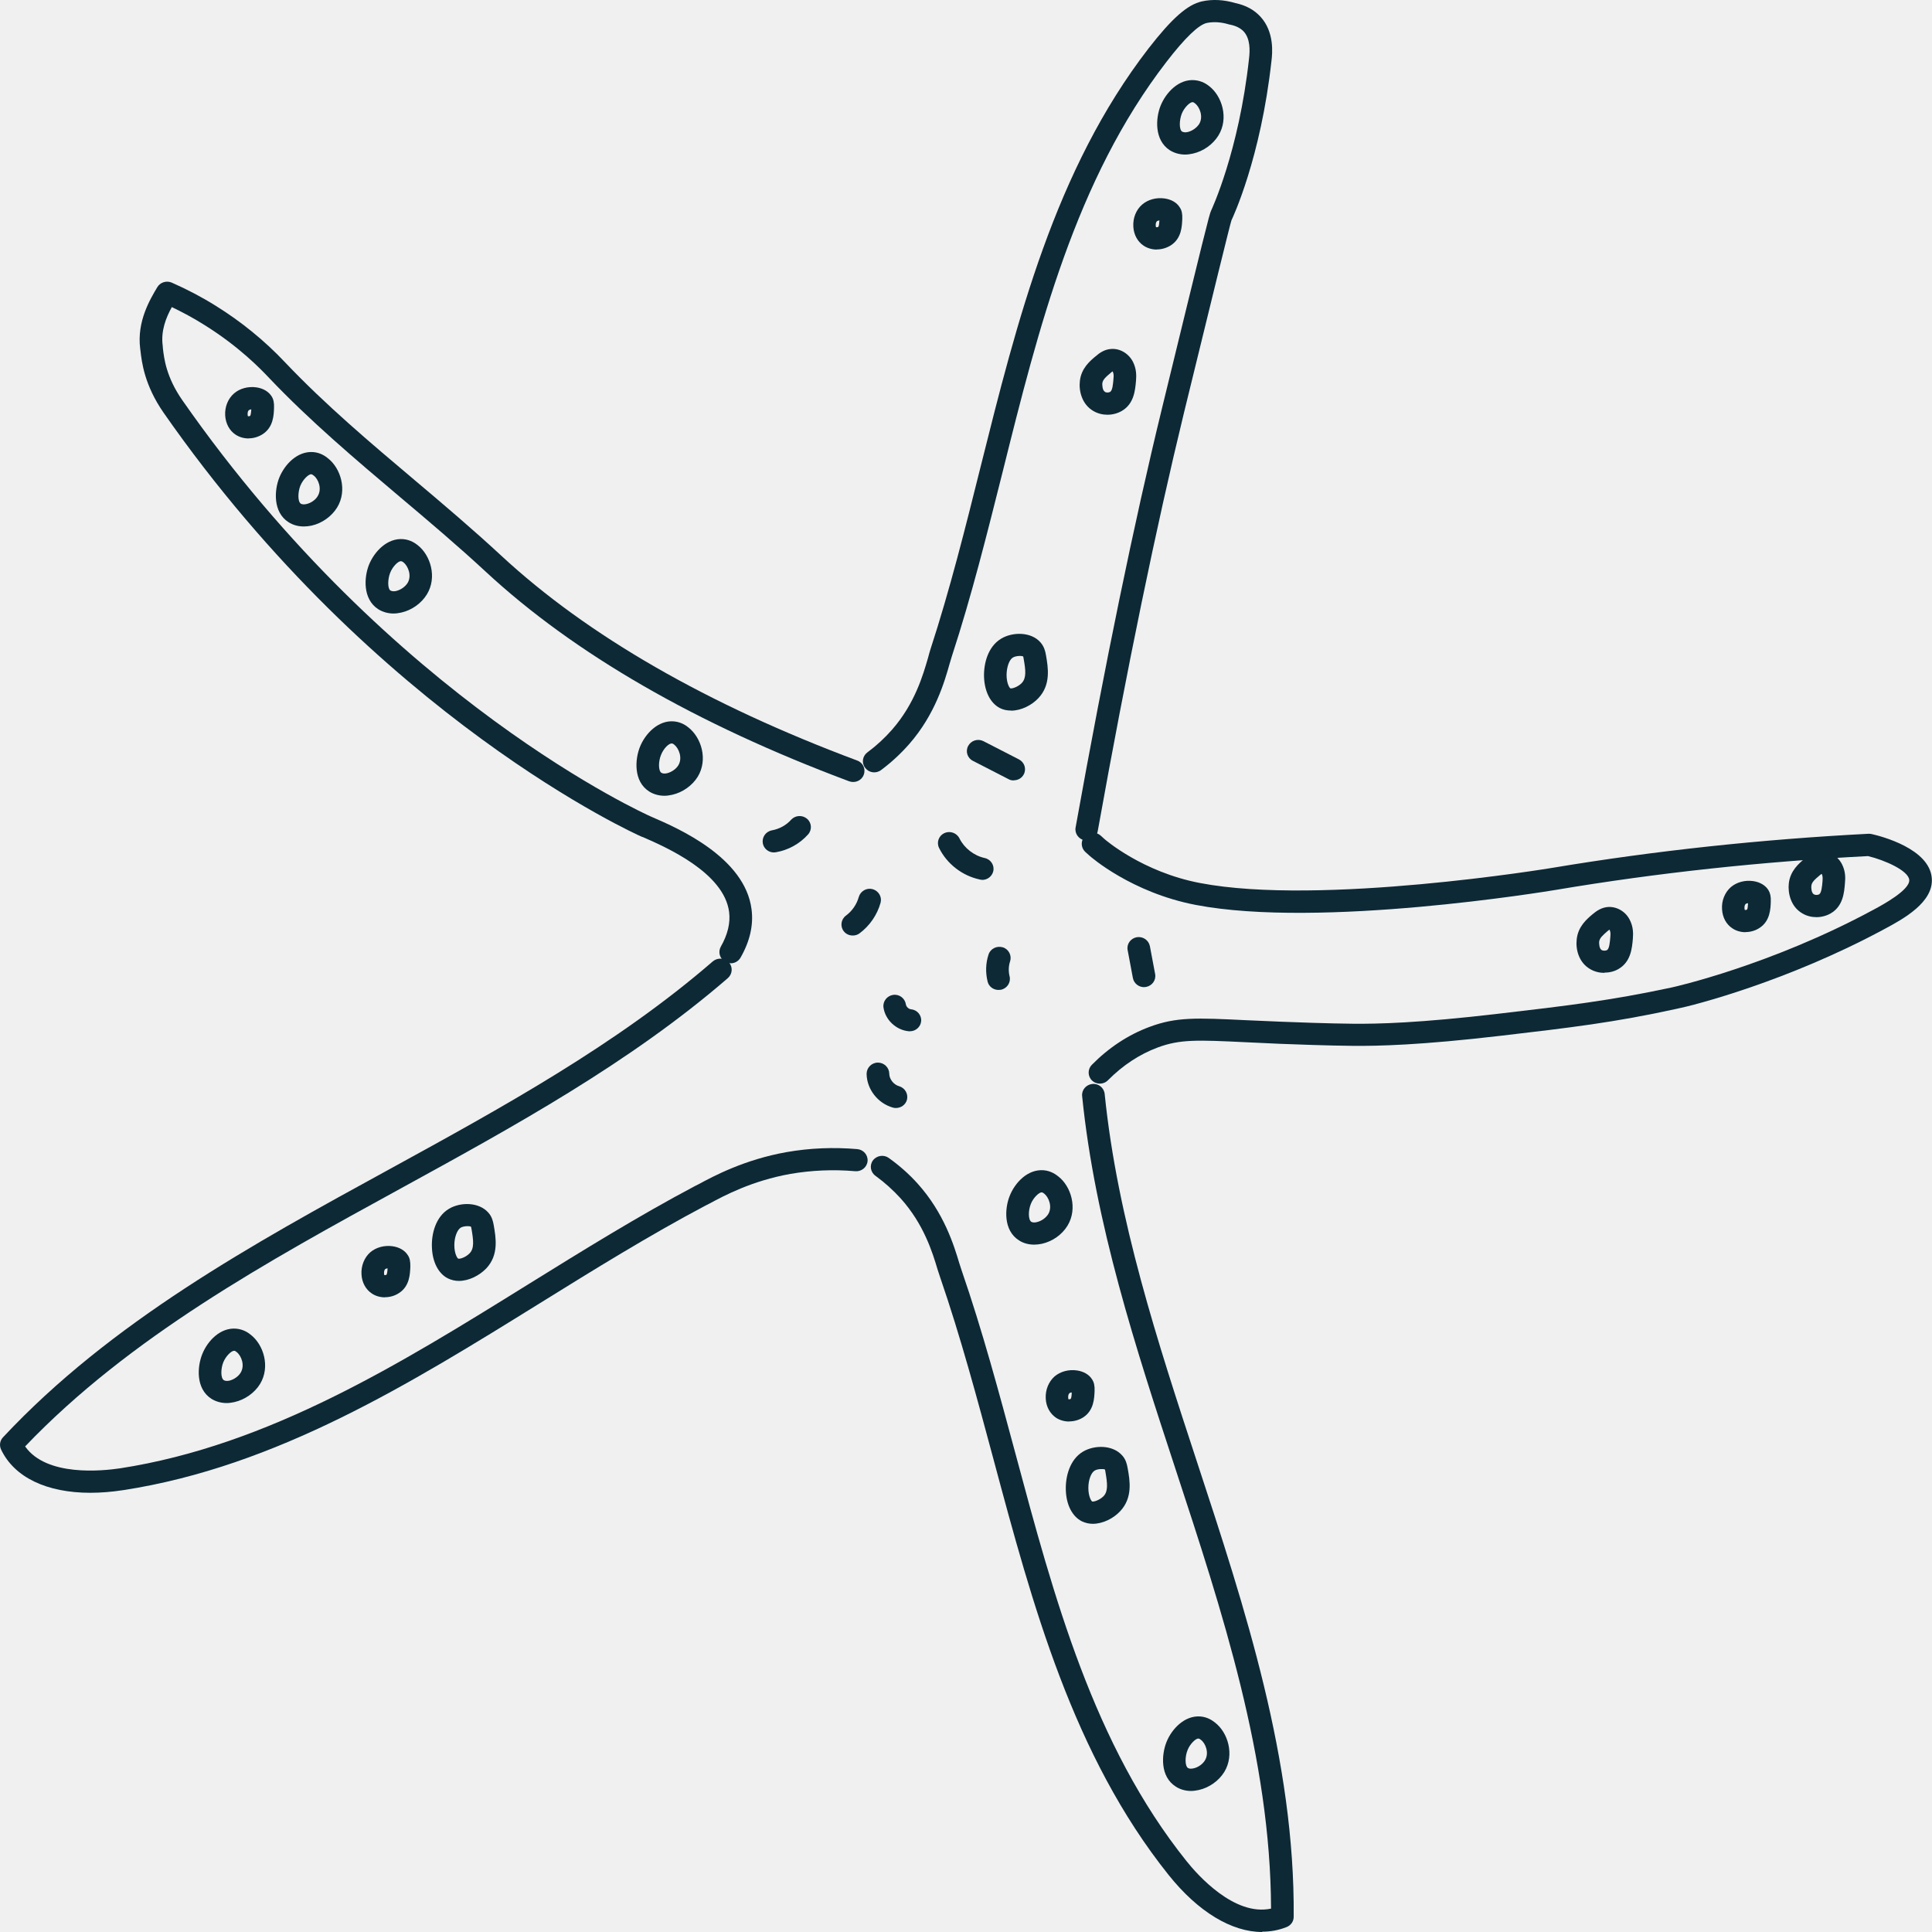
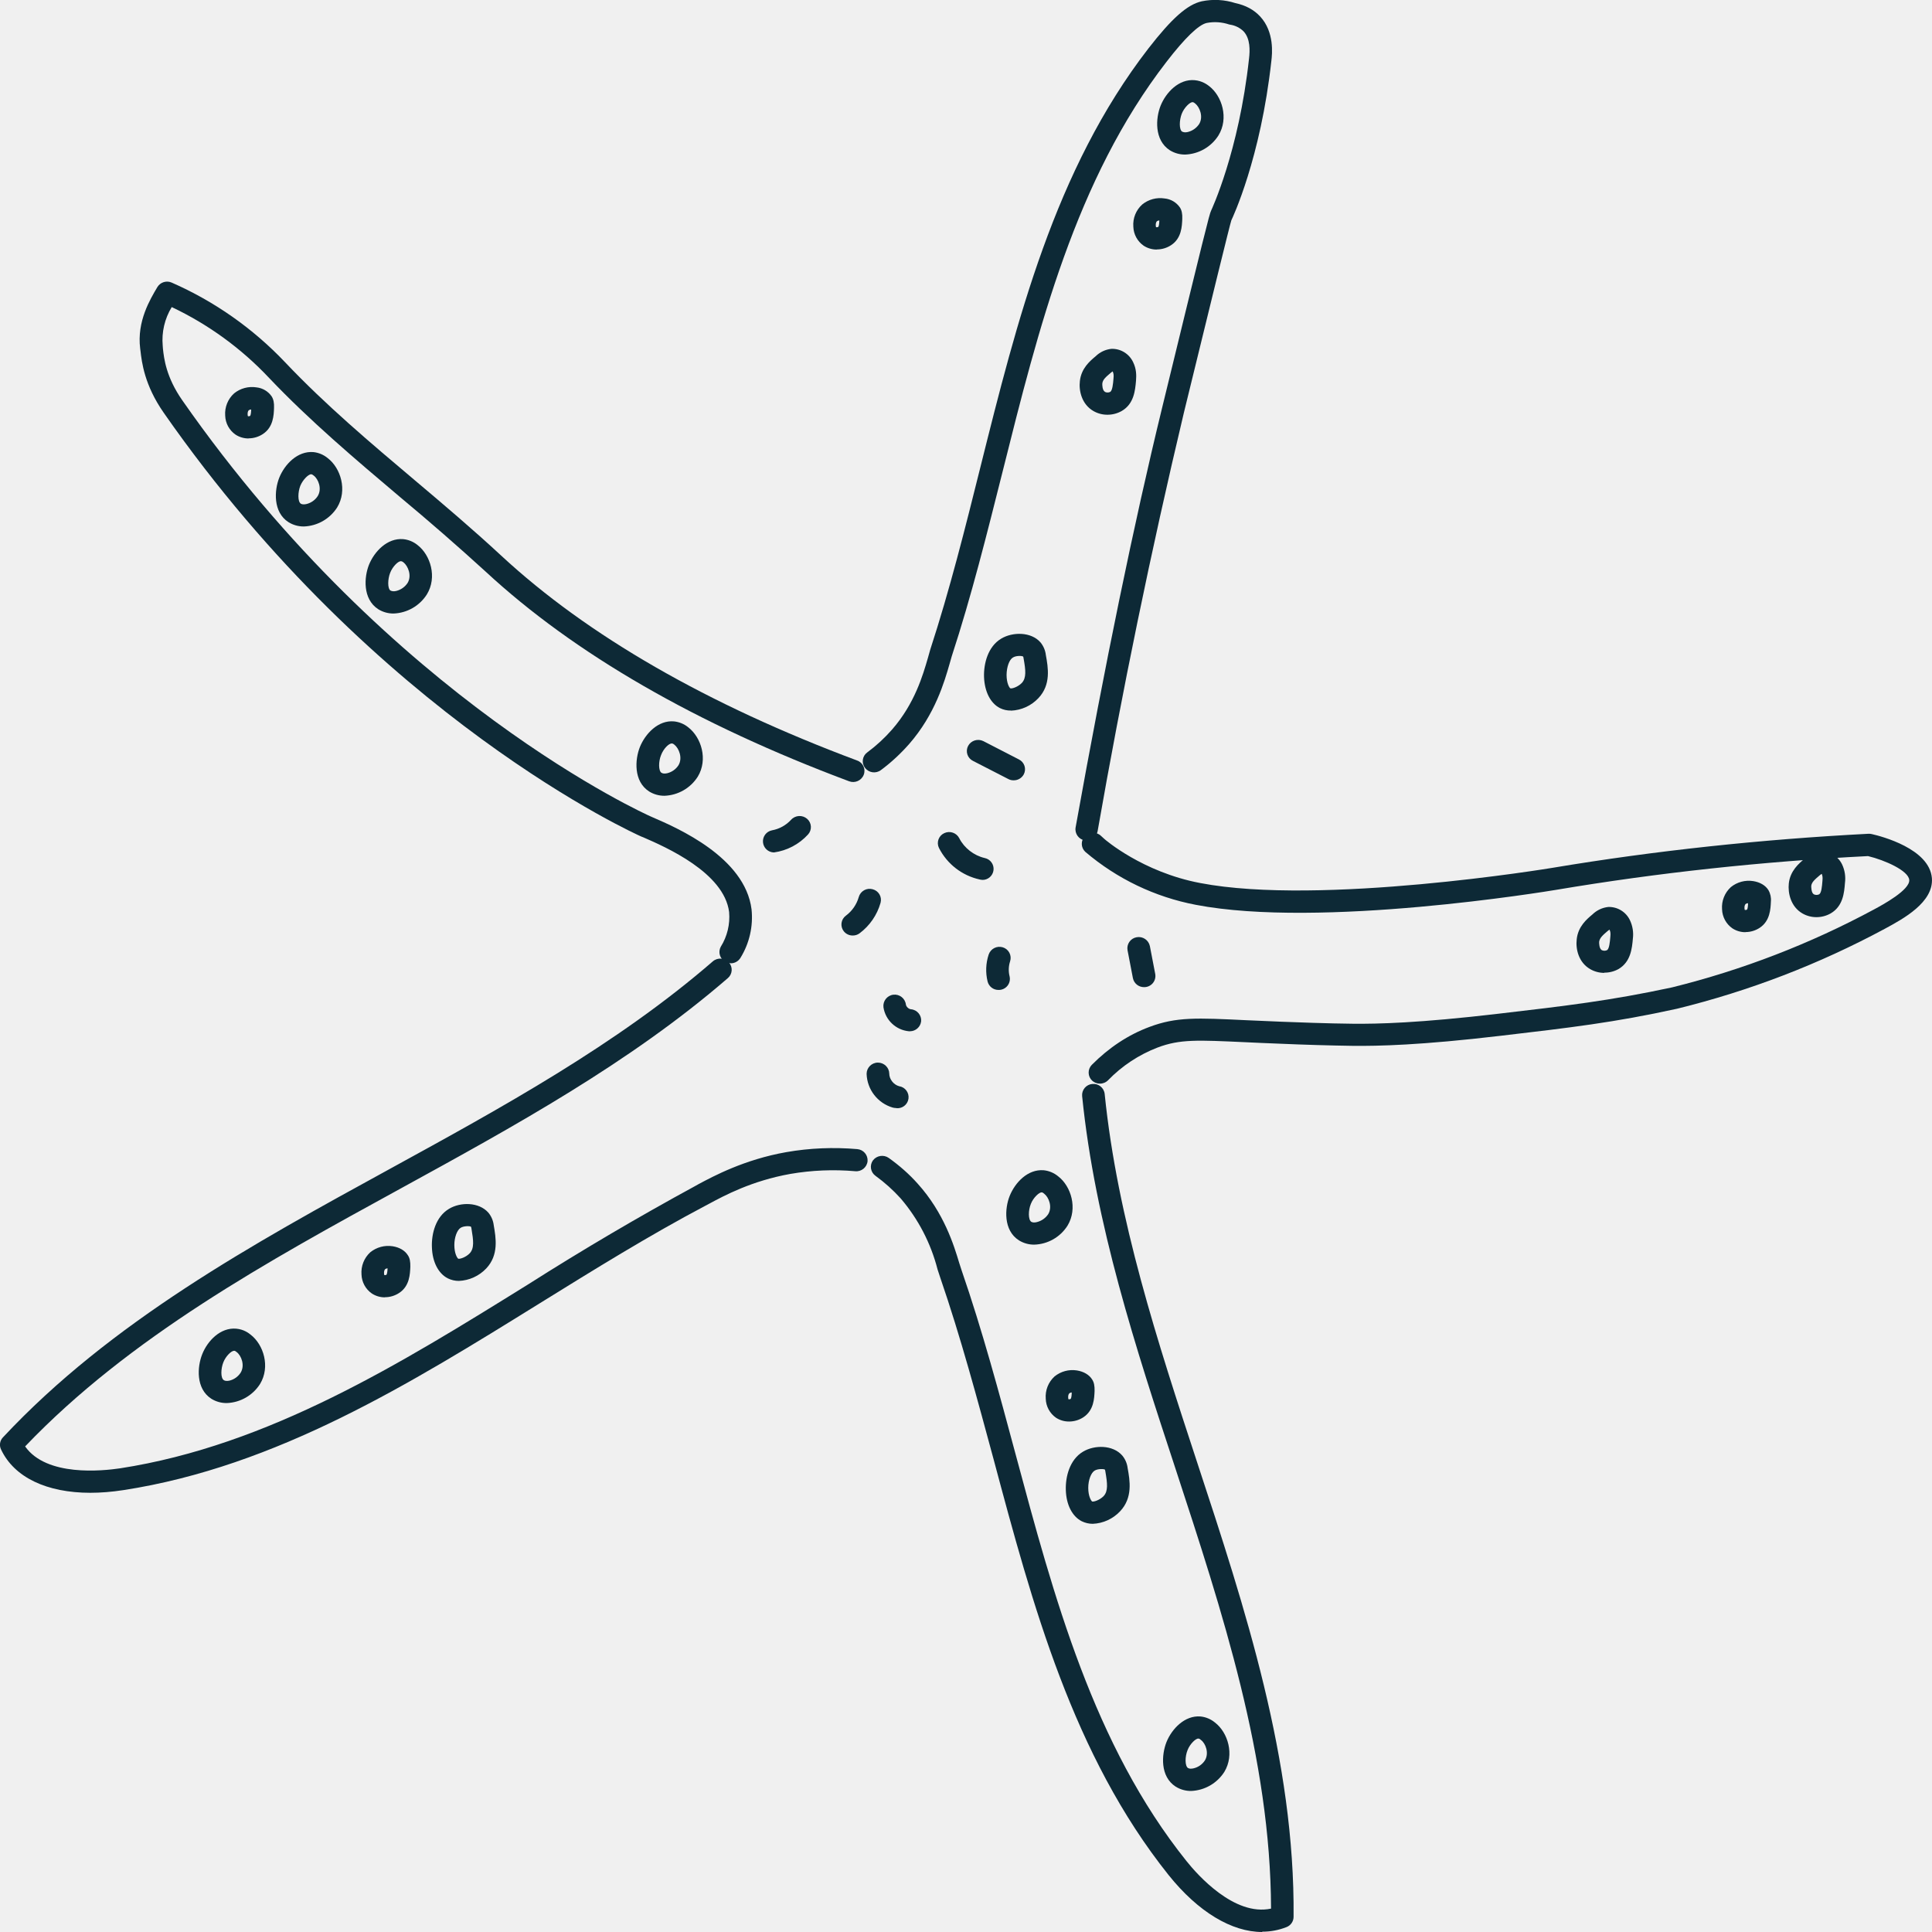
- <svg xmlns="http://www.w3.org/2000/svg" width="18" height="18" viewBox="0 0 18 18" fill="none">
-   <g clip-path="url(#clip0_2638_37140)">
-     <path d="M10.248 10.096C10.221 10.096 10.195 10.087 10.175 10.068C10.133 10.028 10.132 9.962 10.172 9.921C10.331 9.76 10.512 9.641 10.708 9.568C10.96 9.473 11.151 9.483 11.611 9.505C11.707 9.509 11.813 9.514 11.935 9.519C12.061 9.524 12.378 9.536 12.609 9.538C12.834 9.54 13.219 9.532 13.966 9.444C14.591 9.371 15.003 9.323 15.579 9.199C15.588 9.197 16.491 8.997 17.458 8.474C17.542 8.429 17.796 8.291 17.788 8.198C17.781 8.112 17.562 8.014 17.404 7.976C16.416 8.027 15.439 8.132 14.501 8.29C14.411 8.305 12.3 8.653 11.141 8.431C10.542 8.316 10.163 7.984 10.148 7.97C10.131 7.955 10.117 7.943 10.11 7.936C10.069 7.896 10.067 7.831 10.108 7.79C10.148 7.749 10.214 7.747 10.257 7.787C10.264 7.793 10.275 7.804 10.29 7.817C10.293 7.82 10.643 8.125 11.181 8.227C12.303 8.442 14.444 8.089 14.466 8.085C15.417 7.926 16.407 7.82 17.409 7.768C17.419 7.768 17.429 7.768 17.439 7.771C17.528 7.791 17.976 7.907 17.998 8.181C18.017 8.407 17.731 8.562 17.56 8.654C16.653 9.144 15.777 9.368 15.625 9.398C15.039 9.527 14.622 9.575 13.991 9.649C13.232 9.738 12.838 9.746 12.607 9.744C12.373 9.742 12.053 9.73 11.927 9.725C11.804 9.72 11.696 9.715 11.601 9.71C11.16 9.689 10.994 9.681 10.784 9.76C10.616 9.823 10.461 9.925 10.323 10.064C10.303 10.085 10.275 10.096 10.248 10.096V10.096Z" fill="#0D2936" />
-     <path d="M6.808 8.974C6.791 8.974 6.774 8.97 6.757 8.961C6.706 8.933 6.688 8.871 6.715 8.821C6.78 8.707 6.806 8.598 6.793 8.497C6.746 8.129 6.2 7.891 5.994 7.801L5.975 7.794C5.951 7.784 3.512 6.696 1.524 3.845C1.345 3.587 1.321 3.373 1.309 3.27L1.306 3.247C1.274 2.993 1.4 2.786 1.466 2.675C1.493 2.63 1.551 2.612 1.6 2.633C1.741 2.695 1.879 2.767 2.01 2.849C2.245 2.995 2.464 3.172 2.657 3.377C3.033 3.773 3.455 4.129 3.864 4.474C4.132 4.7 4.408 4.934 4.67 5.177C5.474 5.922 6.59 6.564 7.987 7.086C8.041 7.106 8.068 7.165 8.047 7.219C8.027 7.273 7.966 7.299 7.911 7.279C6.488 6.747 5.35 6.091 4.525 5.326C4.267 5.087 3.992 4.854 3.726 4.63C3.313 4.281 2.887 3.921 2.507 3.521C2.435 3.445 2.23 3.229 1.897 3.023C1.802 2.963 1.702 2.91 1.601 2.861C1.548 2.957 1.497 3.081 1.516 3.222L1.518 3.248C1.529 3.341 1.549 3.514 1.699 3.729C3.654 6.533 6.038 7.596 6.061 7.606L6.079 7.614C6.315 7.716 6.941 7.988 7.002 8.472C7.021 8.618 6.987 8.769 6.9 8.921C6.881 8.955 6.845 8.975 6.808 8.975V8.974Z" fill="#0D2936" />
-     <path d="M10.125 7.831C10.119 7.831 10.113 7.831 10.107 7.83C10.05 7.819 10.011 7.766 10.021 7.71C10.295 6.185 10.566 4.87 10.827 3.8C11.225 2.167 11.267 1.996 11.283 1.964C11.285 1.959 11.542 1.417 11.637 0.545C11.646 0.469 11.649 0.361 11.587 0.293C11.558 0.263 11.517 0.241 11.462 0.23C11.459 0.23 11.455 0.229 11.452 0.228C11.377 0.205 11.307 0.201 11.243 0.214C11.167 0.231 11.04 0.353 10.868 0.576C10.021 1.673 9.675 3.059 9.341 4.398C9.198 4.966 9.052 5.553 8.868 6.115C8.862 6.134 8.855 6.158 8.847 6.185C8.801 6.348 8.714 6.654 8.472 6.931C8.393 7.021 8.305 7.103 8.208 7.175C8.161 7.21 8.095 7.2 8.061 7.154C8.025 7.109 8.035 7.044 8.081 7.01C8.166 6.947 8.244 6.875 8.313 6.796C8.524 6.554 8.6 6.288 8.646 6.13C8.654 6.1 8.661 6.074 8.668 6.052C8.849 5.498 8.995 4.914 9.136 4.349C9.476 2.99 9.827 1.583 10.7 0.452C10.919 0.17 11.063 0.043 11.198 0.013C11.297 -0.009 11.403 -0.003 11.511 0.029C11.606 0.049 11.684 0.091 11.742 0.154C11.876 0.298 11.854 0.501 11.846 0.567C11.746 1.476 11.484 2.03 11.473 2.053C11.458 2.099 11.297 2.756 11.031 3.845C10.771 4.914 10.5 6.225 10.227 7.745C10.219 7.796 10.173 7.83 10.123 7.83L10.125 7.831Z" fill="#0D2936" />
-     <path d="M0.843 13.908C0.436 13.908 0.134 13.765 0.01 13.505C-0.008 13.466 -0.001 13.422 0.028 13.391C1.033 12.316 2.353 11.591 3.631 10.892C4.671 10.322 5.745 9.733 6.641 8.957C6.685 8.92 6.752 8.923 6.791 8.966C6.829 9.009 6.825 9.074 6.781 9.113C5.868 9.903 4.783 10.497 3.733 11.073C2.492 11.753 1.21 12.455 0.234 13.476C0.434 13.76 0.956 13.704 1.119 13.68C2.504 13.466 3.733 12.704 4.921 11.966C5.426 11.653 5.946 11.33 6.475 11.05L6.507 11.034C6.646 10.959 6.934 10.804 7.328 10.734C7.544 10.696 7.766 10.687 7.987 10.706C8.045 10.711 8.088 10.761 8.083 10.818C8.078 10.875 8.026 10.917 7.968 10.912C7.766 10.894 7.562 10.903 7.364 10.937C7.005 11.001 6.746 11.14 6.607 11.215L6.573 11.232C6.05 11.509 5.532 11.83 5.031 12.141C3.825 12.889 2.578 13.663 1.15 13.883C1.04 13.9 0.937 13.908 0.839 13.908H0.843Z" fill="#0D2936" />
-     <path d="M11.76 18C11.476 18 11.164 17.814 10.888 17.469C9.996 16.353 9.62 14.953 9.257 13.599C9.106 13.037 8.95 12.455 8.76 11.903C8.753 11.882 8.745 11.857 8.735 11.827C8.688 11.669 8.607 11.405 8.391 11.165C8.321 11.088 8.242 11.017 8.157 10.955C8.11 10.922 8.099 10.857 8.133 10.811C8.168 10.765 8.234 10.755 8.28 10.788C8.378 10.858 8.469 10.938 8.549 11.027C8.796 11.301 8.888 11.604 8.937 11.767C8.945 11.794 8.953 11.817 8.959 11.835C9.152 12.394 9.309 12.979 9.461 13.544C9.819 14.878 10.188 16.257 11.054 17.339C11.156 17.467 11.5 17.856 11.842 17.782C11.838 16.383 11.387 15.011 10.951 13.684C10.583 12.562 10.202 11.401 10.082 10.212C10.076 10.155 10.119 10.105 10.177 10.099C10.235 10.093 10.286 10.135 10.292 10.192C10.41 11.358 10.787 12.508 11.152 13.62C11.601 14.986 12.065 16.4 12.053 17.859C12.053 17.901 12.027 17.938 11.987 17.954C11.914 17.983 11.838 17.997 11.759 17.997L11.76 18Z" fill="#0D2936" />
-     <path d="M11.042 1.44C10.99 1.44 10.941 1.426 10.899 1.4C10.752 1.305 10.767 1.099 10.813 0.985C10.863 0.861 10.983 0.734 11.13 0.747C11.201 0.753 11.247 0.788 11.265 0.802C11.386 0.895 11.45 1.102 11.352 1.262C11.301 1.345 11.212 1.409 11.114 1.431C11.09 1.436 11.066 1.44 11.042 1.44ZM11.014 1.226C11.026 1.233 11.045 1.235 11.066 1.23C11.108 1.22 11.15 1.19 11.172 1.156C11.214 1.088 11.177 0.997 11.135 0.964C11.128 0.959 11.12 0.952 11.112 0.952C11.088 0.949 11.033 1.001 11.01 1.06C10.987 1.119 10.984 1.207 11.014 1.227V1.226Z" fill="#0D2936" />
-     <path d="M10.777 2.325C10.734 2.325 10.691 2.313 10.655 2.289C10.599 2.252 10.563 2.187 10.559 2.112C10.554 2.031 10.585 1.954 10.642 1.905C10.696 1.859 10.774 1.838 10.85 1.849C10.914 1.858 10.965 1.888 10.992 1.933C11.01 1.959 11.017 1.992 11.015 2.04C11.012 2.107 11.009 2.219 10.911 2.284C10.871 2.31 10.824 2.324 10.778 2.324L10.777 2.325ZM10.773 2.117C10.777 2.117 10.787 2.117 10.791 2.114C10.798 2.107 10.801 2.076 10.802 2.054C10.793 2.054 10.784 2.057 10.779 2.061C10.766 2.073 10.764 2.107 10.772 2.118L10.773 2.117Z" fill="#0D2936" />
-     <path d="M10.318 3.864C10.273 3.864 10.228 3.853 10.188 3.83C10.078 3.767 10.05 3.639 10.061 3.549C10.074 3.432 10.154 3.364 10.207 3.32C10.245 3.287 10.292 3.254 10.355 3.251C10.437 3.246 10.518 3.295 10.557 3.374C10.588 3.438 10.588 3.495 10.584 3.547C10.576 3.638 10.565 3.763 10.451 3.829C10.411 3.852 10.364 3.864 10.318 3.864ZM10.294 3.651C10.309 3.66 10.331 3.658 10.343 3.651C10.365 3.638 10.37 3.578 10.374 3.529C10.378 3.491 10.374 3.479 10.368 3.464C10.368 3.462 10.367 3.462 10.366 3.46C10.362 3.462 10.357 3.466 10.349 3.473C10.302 3.513 10.274 3.537 10.27 3.572C10.269 3.584 10.27 3.637 10.294 3.65V3.651Z" fill="#0D2936" />
-     <path d="M9.42 6.62C9.384 6.62 9.349 6.614 9.316 6.597C9.228 6.552 9.173 6.444 9.168 6.307C9.164 6.183 9.204 6.024 9.328 5.95C9.434 5.886 9.607 5.885 9.694 5.985C9.727 6.023 9.738 6.063 9.745 6.103C9.765 6.219 9.793 6.379 9.674 6.505C9.613 6.57 9.514 6.621 9.42 6.621V6.62ZM9.414 6.413C9.428 6.418 9.485 6.4 9.52 6.363C9.564 6.316 9.556 6.243 9.537 6.137C9.535 6.121 9.533 6.116 9.532 6.116C9.523 6.109 9.467 6.108 9.437 6.126C9.403 6.146 9.379 6.214 9.378 6.287C9.378 6.366 9.404 6.407 9.413 6.413H9.414Z" fill="#0D2936" />
-     <path d="M9.444 7.271C9.428 7.271 9.411 7.268 9.396 7.259L9.065 7.089C9.013 7.063 8.993 7.001 9.02 6.95C9.047 6.899 9.11 6.879 9.162 6.905L9.493 7.075C9.545 7.102 9.565 7.164 9.538 7.215C9.519 7.251 9.483 7.27 9.444 7.27V7.271Z" fill="#0D2936" />
-     <path d="M9.152 8.197C9.144 8.197 9.136 8.197 9.128 8.194C8.964 8.159 8.822 8.048 8.749 7.9C8.724 7.849 8.745 7.787 8.798 7.762C8.85 7.738 8.913 7.759 8.939 7.811C8.984 7.902 9.074 7.972 9.174 7.994C9.231 8.006 9.267 8.062 9.254 8.117C9.243 8.165 9.199 8.198 9.151 8.198L9.152 8.197Z" fill="#0D2936" />
-     <path d="M7.945 8.716C7.913 8.716 7.882 8.703 7.861 8.676C7.826 8.631 7.835 8.565 7.881 8.531C7.939 8.488 7.982 8.426 8.001 8.357C8.017 8.302 8.074 8.269 8.13 8.284C8.186 8.3 8.219 8.356 8.204 8.411C8.173 8.523 8.103 8.625 8.009 8.695C7.99 8.71 7.967 8.716 7.945 8.716H7.945Z" fill="#0D2936" />
-     <path d="M7.21 7.942C7.16 7.942 7.116 7.907 7.107 7.857C7.097 7.801 7.134 7.747 7.192 7.736C7.26 7.724 7.326 7.688 7.371 7.637C7.41 7.595 7.476 7.591 7.52 7.629C7.563 7.667 7.567 7.732 7.528 7.775C7.451 7.861 7.345 7.92 7.23 7.94C7.224 7.941 7.217 7.942 7.211 7.942H7.21Z" fill="#0D2936" />
-     <path d="M9.303 9.223C9.255 9.223 9.212 9.192 9.201 9.144C9.181 9.061 9.183 8.974 9.21 8.893C9.227 8.839 9.287 8.809 9.343 8.826C9.398 8.843 9.428 8.902 9.411 8.956C9.396 9 9.395 9.051 9.406 9.096C9.42 9.151 9.385 9.207 9.328 9.221C9.319 9.222 9.312 9.223 9.303 9.223Z" fill="#0D2936" />
-     <path d="M10.658 9.197C10.609 9.197 10.565 9.162 10.555 9.113L10.506 8.852C10.495 8.796 10.533 8.743 10.59 8.732C10.647 8.722 10.701 8.758 10.713 8.814L10.762 9.074C10.773 9.131 10.735 9.184 10.678 9.195C10.672 9.196 10.665 9.197 10.659 9.197H10.658Z" fill="#0D2936" />
-     <path d="M8.478 9.608C8.478 9.608 8.471 9.608 8.467 9.608C8.348 9.597 8.247 9.501 8.231 9.385C8.224 9.328 8.265 9.277 8.322 9.269C8.38 9.261 8.432 9.302 8.44 9.358C8.443 9.379 8.465 9.401 8.487 9.403C8.545 9.408 8.588 9.459 8.582 9.515C8.577 9.568 8.531 9.608 8.478 9.608Z" fill="#0D2936" />
-     <path d="M8.347 10.323C8.338 10.323 8.327 10.322 8.318 10.319C8.178 10.279 8.076 10.148 8.074 10.005C8.074 9.948 8.12 9.901 8.178 9.9H8.179C8.237 9.9 8.284 9.946 8.285 10.002C8.285 10.054 8.326 10.106 8.377 10.12C8.432 10.136 8.465 10.193 8.449 10.249C8.436 10.294 8.393 10.323 8.347 10.323Z" fill="#0D2936" />
-     <path d="M4.275 11.934C4.24 11.934 4.205 11.926 4.172 11.91C4.084 11.865 4.028 11.757 4.024 11.619C4.019 11.495 4.059 11.336 4.183 11.262C4.29 11.198 4.462 11.198 4.55 11.298C4.583 11.335 4.593 11.376 4.6 11.415C4.62 11.532 4.649 11.692 4.53 11.818C4.467 11.883 4.37 11.934 4.275 11.934ZM4.269 11.726C4.284 11.732 4.34 11.714 4.376 11.676C4.42 11.63 4.411 11.556 4.393 11.45C4.39 11.435 4.389 11.43 4.388 11.429C4.378 11.422 4.323 11.42 4.292 11.438C4.259 11.459 4.233 11.527 4.233 11.6C4.233 11.678 4.259 11.72 4.268 11.726L4.269 11.726Z" fill="#0D2936" />
-     <path d="M16.924 8.545C16.878 8.545 16.833 8.534 16.794 8.511C16.683 8.448 16.656 8.32 16.666 8.23C16.679 8.113 16.76 8.045 16.813 8C16.851 7.968 16.898 7.935 16.961 7.932C17.043 7.926 17.124 7.976 17.163 8.055C17.194 8.119 17.194 8.176 17.189 8.227C17.182 8.318 17.171 8.443 17.056 8.51C17.016 8.533 16.969 8.545 16.924 8.545ZM16.899 8.332C16.915 8.341 16.936 8.339 16.949 8.332C16.97 8.319 16.976 8.259 16.98 8.21C16.983 8.172 16.98 8.159 16.974 8.145C16.974 8.143 16.972 8.142 16.971 8.142C16.968 8.144 16.962 8.148 16.955 8.154C16.907 8.195 16.879 8.219 16.876 8.254C16.874 8.266 16.875 8.318 16.899 8.332Z" fill="#0D2936" />
-     <path d="M16.262 8.685C16.219 8.685 16.175 8.673 16.14 8.649C16.083 8.612 16.048 8.547 16.044 8.472C16.038 8.392 16.07 8.314 16.126 8.265C16.18 8.219 16.258 8.198 16.334 8.209C16.397 8.218 16.448 8.248 16.476 8.293C16.493 8.321 16.5 8.353 16.498 8.4C16.496 8.467 16.492 8.58 16.395 8.644C16.355 8.671 16.308 8.684 16.262 8.684V8.685ZM16.258 8.478C16.262 8.478 16.271 8.478 16.276 8.475C16.283 8.468 16.285 8.438 16.286 8.415C16.277 8.415 16.269 8.418 16.264 8.422C16.251 8.433 16.25 8.468 16.257 8.479L16.258 8.478Z" fill="#0D2936" />
-     <path d="M14.947 9.064C14.902 9.064 14.857 9.053 14.817 9.03C14.706 8.967 14.679 8.84 14.69 8.75C14.703 8.632 14.783 8.564 14.836 8.519C14.874 8.487 14.921 8.454 14.984 8.45C15.066 8.446 15.148 8.494 15.186 8.574C15.217 8.637 15.217 8.694 15.213 8.746C15.205 8.837 15.194 8.961 15.079 9.028C15.04 9.051 14.993 9.062 14.947 9.062V9.064ZM14.923 8.852C14.938 8.86 14.961 8.858 14.972 8.852C14.994 8.839 14.999 8.778 15.003 8.729C15.007 8.692 15.003 8.679 14.997 8.665C14.997 8.663 14.995 8.662 14.995 8.661C14.991 8.664 14.986 8.667 14.978 8.674C14.931 8.715 14.904 8.739 14.899 8.773C14.898 8.785 14.898 8.838 14.923 8.852Z" fill="#0D2936" />
-     <path d="M3.586 12.087C3.543 12.087 3.499 12.075 3.464 12.051C3.408 12.014 3.372 11.949 3.368 11.874C3.363 11.794 3.394 11.716 3.45 11.667C3.504 11.621 3.582 11.6 3.658 11.611C3.721 11.62 3.772 11.65 3.8 11.695C3.818 11.721 3.824 11.755 3.823 11.802C3.82 11.869 3.817 11.982 3.719 12.046C3.679 12.073 3.632 12.086 3.586 12.086V12.087ZM3.582 11.88C3.586 11.88 3.596 11.88 3.6 11.877C3.607 11.87 3.61 11.84 3.611 11.817C3.603 11.817 3.594 11.82 3.589 11.824C3.576 11.836 3.575 11.87 3.582 11.881V11.88Z" fill="#0D2936" />
-     <path d="M2.112 13.072C2.06 13.072 2.011 13.058 1.969 13.032C1.822 12.937 1.838 12.732 1.884 12.617C1.933 12.493 2.053 12.366 2.201 12.379C2.27 12.385 2.317 12.42 2.334 12.434C2.456 12.527 2.52 12.734 2.423 12.894C2.372 12.977 2.282 13.041 2.184 13.063C2.16 13.068 2.136 13.072 2.112 13.072ZM2.181 12.585C2.155 12.585 2.104 12.634 2.08 12.693C2.057 12.751 2.054 12.84 2.086 12.859C2.097 12.866 2.116 12.868 2.138 12.863C2.179 12.853 2.222 12.823 2.242 12.789C2.284 12.72 2.248 12.63 2.205 12.597C2.199 12.592 2.19 12.585 2.183 12.585C2.183 12.585 2.182 12.585 2.181 12.585V12.585Z" fill="#0D2936" />
-     <path d="M6.191 7.414C6.139 7.414 6.089 7.4 6.048 7.374C5.9 7.279 5.916 7.074 5.962 6.959C6.011 6.836 6.132 6.708 6.279 6.721C6.348 6.727 6.395 6.762 6.412 6.776C6.534 6.87 6.598 7.076 6.501 7.236C6.45 7.319 6.36 7.383 6.262 7.405C6.238 7.41 6.214 7.414 6.191 7.414ZM6.163 7.2C6.174 7.208 6.193 7.209 6.215 7.204C6.256 7.194 6.299 7.165 6.32 7.13C6.361 7.062 6.325 6.972 6.282 6.938C6.276 6.933 6.268 6.927 6.26 6.927C6.233 6.923 6.181 6.974 6.158 7.035C6.134 7.093 6.132 7.182 6.163 7.201V7.2Z" fill="#0D2936" />
-     <path d="M9.636 11.596C9.584 11.596 9.534 11.583 9.493 11.556C9.346 11.462 9.361 11.256 9.407 11.142C9.456 11.018 9.575 10.891 9.724 10.903C9.794 10.909 9.84 10.945 9.858 10.959C9.979 11.051 10.043 11.259 9.946 11.419C9.895 11.503 9.806 11.566 9.707 11.588C9.683 11.593 9.658 11.596 9.635 11.596H9.636ZM9.608 11.383C9.619 11.39 9.638 11.392 9.66 11.386C9.702 11.377 9.744 11.347 9.766 11.312C9.807 11.244 9.771 11.154 9.729 11.121C9.723 11.116 9.713 11.109 9.706 11.109C9.684 11.106 9.627 11.157 9.604 11.217C9.58 11.276 9.578 11.364 9.609 11.384L9.608 11.383Z" fill="#0D2936" />
-     <path d="M11.097 16.686C11.045 16.686 10.995 16.672 10.954 16.645C10.806 16.551 10.822 16.345 10.868 16.23C10.917 16.107 11.038 15.98 11.185 15.992C11.255 15.998 11.301 16.034 11.319 16.048C11.44 16.14 11.504 16.348 11.407 16.508C11.356 16.591 11.267 16.655 11.169 16.677C11.145 16.682 11.12 16.686 11.097 16.686ZM11.069 16.472C11.08 16.48 11.099 16.48 11.121 16.475C11.163 16.466 11.205 16.436 11.226 16.401C11.268 16.333 11.232 16.242 11.189 16.21C11.183 16.205 11.174 16.198 11.166 16.198C11.143 16.194 11.087 16.246 11.064 16.306C11.04 16.365 11.038 16.453 11.069 16.473V16.472Z" fill="#0D2936" />
-     <path d="M10.181 14.197C10.146 14.197 10.111 14.189 10.078 14.173C9.99 14.128 9.934 14.02 9.93 13.882C9.926 13.758 9.966 13.599 10.089 13.525C10.196 13.461 10.368 13.46 10.456 13.561C10.489 13.598 10.499 13.639 10.506 13.678C10.527 13.794 10.555 13.954 10.436 14.08C10.375 14.146 10.276 14.197 10.181 14.197ZM10.175 13.989C10.19 13.994 10.246 13.976 10.282 13.939C10.326 13.892 10.317 13.819 10.299 13.713C10.297 13.697 10.295 13.692 10.294 13.691C10.284 13.685 10.229 13.683 10.199 13.701C10.165 13.721 10.14 13.789 10.14 13.862C10.14 13.941 10.166 13.982 10.174 13.988L10.175 13.989Z" fill="#0D2936" />
-     <path d="M9.961 13.244C9.918 13.244 9.874 13.232 9.839 13.209C9.783 13.171 9.747 13.107 9.743 13.032C9.738 12.951 9.769 12.874 9.825 12.824C9.879 12.778 9.957 12.757 10.033 12.768C10.096 12.777 10.148 12.807 10.175 12.852C10.193 12.879 10.2 12.912 10.198 12.96C10.195 13.027 10.192 13.139 10.094 13.204C10.054 13.23 10.007 13.243 9.961 13.243V13.244ZM9.957 13.037C9.961 13.037 9.971 13.037 9.975 13.033C9.982 13.027 9.985 12.996 9.985 12.973C9.977 12.973 9.968 12.976 9.963 12.981C9.95 12.993 9.949 13.027 9.956 13.038L9.957 13.037Z" fill="#0D2936" />
-     <path d="M2.317 4.085C2.273 4.085 2.23 4.073 2.194 4.049C2.138 4.012 2.103 3.947 2.098 3.872C2.093 3.791 2.124 3.714 2.181 3.665C2.234 3.619 2.312 3.598 2.389 3.609C2.452 3.618 2.502 3.648 2.531 3.693C2.548 3.72 2.555 3.753 2.553 3.8C2.551 3.867 2.547 3.979 2.449 4.044C2.409 4.07 2.363 4.084 2.317 4.084V4.085ZM2.312 3.878C2.317 3.878 2.326 3.878 2.33 3.875C2.337 3.868 2.34 3.837 2.341 3.814C2.332 3.814 2.324 3.818 2.318 3.822C2.305 3.833 2.304 3.868 2.311 3.879L2.312 3.878Z" fill="#0D2936" />
-     <path d="M2.831 4.905C2.779 4.905 2.73 4.892 2.688 4.865C2.541 4.771 2.556 4.565 2.602 4.45C2.652 4.327 2.771 4.2 2.92 4.212C2.989 4.218 3.036 4.254 3.053 4.268C3.174 4.36 3.239 4.568 3.141 4.728C3.09 4.811 3.001 4.875 2.903 4.897C2.879 4.902 2.855 4.905 2.831 4.905ZM2.9 4.418C2.874 4.418 2.822 4.467 2.798 4.526C2.775 4.585 2.772 4.673 2.803 4.693C2.815 4.7 2.834 4.701 2.855 4.696C2.897 4.687 2.94 4.657 2.96 4.622C3.002 4.554 2.966 4.463 2.923 4.431C2.917 4.426 2.907 4.419 2.901 4.419C2.901 4.419 2.9 4.419 2.899 4.419L2.9 4.418Z" fill="#0D2936" />
-     <path d="M3.667 5.716C3.615 5.716 3.566 5.702 3.524 5.676C3.377 5.581 3.392 5.376 3.438 5.261C3.488 5.138 3.608 5.011 3.756 5.023C3.826 5.029 3.872 5.064 3.89 5.078C4.011 5.171 4.075 5.378 3.977 5.538C3.926 5.621 3.837 5.685 3.739 5.707C3.715 5.712 3.691 5.716 3.667 5.716ZM3.639 5.502C3.651 5.509 3.67 5.511 3.691 5.506C3.733 5.496 3.775 5.467 3.797 5.432C3.839 5.364 3.802 5.274 3.76 5.24C3.753 5.235 3.745 5.229 3.737 5.229C3.713 5.224 3.658 5.277 3.635 5.337C3.612 5.395 3.609 5.484 3.639 5.503V5.502Z" fill="#0D2936" />
+ <svg xmlns="http://www.w3.org/2000/svg" width="18" height="18" fill="none">
+   <g clip-path="url(#clip0_2638_37140)" fill="#0D2936">
+     <path d="M10.248 10.096a.106.106 0 01-.073-.028.103.103 0 01-.003-.147c.16-.161.34-.28.536-.353.252-.095.443-.085.903-.063l.324.014c.126.005.443.017.674.019.225.002.61-.006 1.357-.094.625-.073 1.037-.121 1.613-.245a8.037 8.037 0 001.879-.725c.084-.045.338-.183.33-.276-.007-.086-.226-.184-.384-.222-.988.05-1.965.156-2.903.314-.09.015-2.2.363-3.36.14a2.23 2.23 0 01-1.03-.494.102.102 0 01-.003-.146.107.107 0 01.149-.003l.033.03c.003.003.353.308.892.41 1.12.215 3.262-.138 3.284-.142.95-.159 1.941-.265 2.943-.317.01 0 .02 0 .03.003.089.02.537.136.56.41.018.226-.268.38-.44.473a8.21 8.21 0 01-1.934.744c-.586.129-1.003.177-1.634.251-.76.09-1.153.097-1.384.095a23.964 23.964 0 01-.68-.02c-.123-.004-.23-.01-.326-.014-.441-.02-.607-.03-.817.05a1.282 1.282 0 00-.46.304.105.105 0 01-.076.032zm-3.44-1.122a.11.11 0 01-.05-.013.103.103 0 01-.043-.14.524.524 0 00.078-.324c-.047-.368-.593-.606-.8-.696l-.018-.007c-.024-.01-2.463-1.098-4.45-3.949-.18-.258-.204-.472-.216-.575l-.003-.023c-.032-.254.094-.46.16-.572a.106.106 0 01.134-.042 3.26 3.26 0 011.057.743c.376.397.798.753 1.207 1.098.268.226.544.46.806.703.804.745 1.92 1.387 3.317 1.909.054.02.081.08.06.133a.106.106 0 01-.136.06C6.488 6.747 5.35 6.09 4.525 5.326a23.38 23.38 0 00-.799-.696c-.413-.349-.84-.71-1.219-1.109a3.015 3.015 0 00-.907-.66.59.59 0 00-.084.36l.002.027c.01.093.03.266.18.481 1.956 2.804 4.34 3.867 4.363 3.877l.018.008c.236.102.862.374.923.858a.719.719 0 01-.102.45.106.106 0 01-.092.053z" />
+     <path d="M10.125 7.831l-.018-.001a.105.105 0 01-.086-.12c.274-1.525.545-2.84.806-3.91.398-1.633.44-1.804.456-1.836.002-.005.259-.547.354-1.419.009-.076.012-.184-.05-.252a.227.227 0 00-.125-.063l-.01-.002a.413.413 0 00-.21-.014c-.075.017-.202.139-.374.362C10.02 1.673 9.675 3.06 9.34 4.398c-.143.568-.289 1.155-.473 1.717a2.287 2.287 0 00-.02.07c-.047.163-.134.469-.376.746-.079.09-.167.172-.264.244a.106.106 0 01-.147-.02.101.101 0 01.02-.145c.085-.063.163-.135.232-.214.211-.242.287-.508.333-.666l.022-.078c.181-.554.327-1.138.468-1.703.34-1.36.69-2.766 1.564-3.897.219-.282.363-.41.498-.44a.616.616 0 01.313.017c.095.02.173.062.231.125.133.144.112.347.104.413-.1.91-.362 1.463-.373 1.486-.015.046-.176.703-.442 1.792a66.189 66.189 0 00-.804 3.9.105.105 0 01-.104.085l.002.001zM.843 13.908c-.407 0-.71-.143-.833-.403a.1.1 0 01.018-.114c1.005-1.075 2.325-1.8 3.603-2.5 1.04-.57 2.114-1.158 3.01-1.934a.107.107 0 01.15.01.102.102 0 01-.01.146c-.913.79-1.998 1.384-3.048 1.96-1.241.68-2.523 1.382-3.499 2.403.2.284.722.228.885.204 1.385-.214 2.614-.976 3.802-1.714a26.564 26.564 0 011.554-.915l.032-.018c.139-.074.427-.23.82-.299.217-.038.439-.047.66-.028.058.005.1.055.096.112a.105.105 0 01-.115.094 2.354 2.354 0 00-.604.025c-.36.064-.618.203-.757.278l-.034.018c-.523.276-1.04.597-1.542.908-1.206.748-2.453 1.522-3.881 1.742-.11.017-.213.025-.31.025h.003zM11.76 18c-.284 0-.596-.186-.872-.53-.892-1.117-1.268-2.517-1.63-3.871-.152-.562-.308-1.144-.498-1.696l-.025-.076a1.647 1.647 0 00-.344-.662 1.516 1.516 0 00-.234-.21.103.103 0 01-.024-.144.108.108 0 01.147-.023c.098.07.19.15.27.24.246.273.338.576.387.739l.022.068c.193.559.35 1.144.502 1.71.358 1.333.727 2.712 1.593 3.794.102.128.446.517.788.443-.004-1.4-.455-2.77-.89-4.098-.369-1.122-.75-2.283-.87-3.472a.104.104 0 01.095-.113.105.105 0 01.115.093c.118 1.166.495 2.316.86 3.428.45 1.367.913 2.78.9 4.239a.103.103 0 01-.065.095.613.613 0 01-.228.043l.001.003z" />
+     <path d="M11.042 1.44a.266.266 0 01-.143-.04c-.147-.095-.132-.3-.086-.415.05-.124.17-.251.317-.238.07.006.117.041.135.055.121.093.185.3.087.46a.384.384 0 01-.31.178zm-.028-.214c.012.007.03.009.052.004a.178.178 0 00.106-.074c.042-.068.005-.159-.037-.192-.007-.005-.015-.012-.023-.012-.024-.003-.079.049-.102.108-.023.059-.026.147.004.167zm-.237 1.099a.22.22 0 01-.122-.036.224.224 0 01-.096-.177.252.252 0 01.083-.207.265.265 0 01.208-.056.195.195 0 01.143.084c.017.026.024.06.022.107-.003.067-.006.18-.104.244a.242.242 0 01-.133.04zm-.004-.208c.005 0 .014 0 .018-.003.007-.007.01-.038.01-.06a.037.037 0 00-.022.007c-.013.012-.014.046-.007.057h.001zm-.455 1.747a.26.26 0 01-.13-.034c-.11-.063-.138-.19-.127-.28.013-.118.093-.186.146-.23a.248.248 0 01.148-.07.216.216 0 01.202.124c.031.064.031.12.027.173-.008.091-.019.216-.133.282a.268.268 0 01-.133.035zm-.024-.213a.056.056 0 00.05 0c.02-.013.026-.073.03-.122.004-.038 0-.05-.006-.065l-.002-.004-.017.013c-.047.04-.075.064-.079.1-.001.011 0 .064.024.077v.001zM9.42 6.62a.22.22 0 01-.104-.023c-.088-.045-.143-.153-.148-.29-.004-.124.036-.283.16-.357.106-.064.279-.065.366.035a.225.225 0 01.05.118c.021.116.05.276-.07.402a.371.371 0 01-.254.116zm-.006-.207c.014.005.07-.013.106-.05.044-.047.036-.12.017-.226-.002-.016-.004-.02-.005-.02-.01-.008-.065-.01-.095.009-.034.02-.058.088-.059.161 0 .08.026.12.035.126zm.03.857a.1.1 0 01-.048-.011l-.331-.17a.102.102 0 01-.045-.14c.027-.05.09-.07.142-.044l.33.17a.102.102 0 01.046.14.105.105 0 01-.094.055zm-.292.927c-.008 0-.016 0-.024-.003a.56.56 0 01-.38-.294.102.102 0 01.05-.138.106.106 0 01.14.049c.046.09.136.16.236.183a.103.103 0 01-.023.204v-.001zm-1.207.519a.105.105 0 01-.084-.04.102.102 0 01.02-.145.328.328 0 00.12-.174.105.105 0 01.13-.072c.055.015.088.07.073.126a.537.537 0 01-.195.284.105.105 0 01-.064.021zm-.735-.774a.104.104 0 01-.018-.206.32.32 0 00.179-.099.107.107 0 01.149-.008.102.102 0 01.008.146.528.528 0 01-.317.167zm2.093 1.281a.104.104 0 01-.102-.079.457.457 0 01.01-.25.106.106 0 01.132-.068.103.103 0 01.068.13.254.254 0 00-.005.14.103.103 0 01-.103.127zm1.355-.026a.105.105 0 01-.103-.084l-.05-.26a.104.104 0 01.085-.121.106.106 0 01.123.082l.05.26a.104.104 0 01-.104.123zm-2.18.411h-.01a.265.265 0 01-.237-.223.105.105 0 01.209-.026c.003.02.025.042.047.044.058.005.1.056.095.112a.105.105 0 01-.104.093zm-.131.715a.115.115 0 01-.03-.004.339.339 0 01-.243-.314c0-.057.046-.104.104-.105h.001c.058 0 .105.046.106.102 0 .052.04.104.092.118a.103.103 0 01-.03.204zm-4.072 1.611a.231.231 0 01-.103-.024c-.088-.045-.144-.153-.148-.29-.005-.125.035-.284.16-.358.106-.064.278-.064.366.036a.225.225 0 01.05.117c.02.117.049.277-.07.403a.373.373 0 01-.255.116zm-.006-.207c.015.005.071-.013.107-.05.044-.047.035-.12.017-.227a.068.068 0 00-.005-.021c-.01-.007-.065-.009-.096.01-.033.02-.059.088-.059.16 0 .079.026.12.035.127h.001zm12.655-3.182a.26.26 0 01-.13-.034c-.11-.063-.138-.19-.128-.281.013-.117.094-.185.147-.23a.248.248 0 01.148-.068.215.215 0 01.202.123.31.31 0 01.026.172c-.007.091-.018.216-.133.283a.268.268 0 01-.133.035zm-.025-.213a.056.056 0 00.05 0c.021-.013.026-.073.03-.122.004-.038 0-.05-.005-.065 0-.002-.002-.003-.003-.003l-.016.012c-.048.041-.076.065-.08.1 0 .012 0 .064.024.078zm-.637.353a.22.22 0 01-.122-.036.225.225 0 01-.096-.177.254.254 0 01.082-.207.265.265 0 01.208-.056c.063.01.114.039.142.084a.18.18 0 01.023.107c-.003.067-.007.18-.104.244a.242.242 0 01-.133.04v.001zm-.004-.207c.004 0 .014 0 .018-.003.007-.007.01-.037.01-.06a.037.037 0 00-.022.007c-.013.011-.014.046-.007.057zm-1.311.586a.26.26 0 01-.13-.034c-.111-.063-.138-.19-.127-.28.013-.118.093-.186.146-.23a.249.249 0 01.148-.07.216.216 0 01.202.124.31.31 0 01.027.172c-.008.091-.02.215-.133.282a.268.268 0 01-.133.034v.002zm-.024-.212a.056.056 0 00.05 0c.02-.013.026-.074.03-.123.004-.037 0-.05-.006-.064l-.002-.004-.017.013c-.047.04-.074.065-.079.1-.001.011 0 .064.024.078zM3.586 12.087a.22.22 0 01-.122-.036.224.224 0 01-.096-.177.254.254 0 01.082-.207.266.266 0 01.208-.056c.063.01.114.039.142.084.018.026.024.06.023.107-.003.067-.006.18-.104.244a.242.242 0 01-.133.04v.001zm-.004-.207c.004 0 .014 0 .018-.003.007-.007.01-.037.011-.06a.037.037 0 00-.022.007c-.013.012-.014.046-.007.057zm-1.47 1.192a.266.266 0 01-.143-.04c-.147-.095-.131-.3-.085-.415.049-.124.169-.251.317-.238.07.006.116.041.133.055.122.093.186.3.089.46a.384.384 0 01-.31.178zm.069-.487c-.026 0-.077.049-.1.107-.024.06-.027.148.005.167.01.007.03.009.052.004a.173.173 0 00.104-.074c.042-.069.006-.16-.037-.192-.006-.005-.015-.012-.022-.012H2.18zM6.19 7.414a.266.266 0 01-.142-.04c-.148-.095-.132-.3-.086-.415.05-.123.17-.251.317-.238a.25.25 0 01.133.055c.122.094.186.3.089.46a.384.384 0 01-.31.178zM6.164 7.2c.011.008.03.009.052.004a.173.173 0 00.105-.074c.041-.068.005-.158-.038-.192-.006-.005-.014-.011-.022-.011-.027-.004-.079.047-.102.108-.024.058-.026.147.005.166zm3.472 4.396a.266.266 0 01-.143-.04c-.147-.094-.132-.3-.086-.414.05-.124.168-.251.317-.239a.25.25 0 01.134.056c.121.092.185.3.088.46a.38.38 0 01-.311.177zm-.028-.213c.011.007.03.009.052.003a.178.178 0 00.106-.074c.041-.068.005-.158-.037-.19-.006-.006-.016-.013-.023-.013-.022-.003-.079.048-.102.108-.024.059-.026.147.005.167v-.001zm1.489 5.303a.267.267 0 01-.143-.04c-.148-.095-.132-.3-.086-.416.05-.123.17-.25.317-.238a.25.25 0 01.134.056c.121.092.185.3.088.46a.385.385 0 01-.31.178zm-.028-.214c.011.008.03.008.052.003a.173.173 0 00.105-.074c.041-.068.006-.159-.037-.19-.006-.006-.015-.013-.023-.013-.023-.004-.079.048-.102.108-.024.059-.026.147.005.167v-.001zm-.888-2.275a.232.232 0 01-.103-.024c-.088-.045-.144-.153-.148-.291-.004-.124.036-.283.16-.357.106-.064.278-.065.366.036a.224.224 0 01.05.117c.021.116.049.276-.07.402a.37.37 0 01-.255.117zm-.006-.208c.015.005.071-.013.107-.05.044-.047.035-.12.017-.226a.07.07 0 00-.005-.021c-.01-.007-.065-.009-.095.009-.034.02-.06.088-.06.161 0 .079.027.12.035.126l.001.001zm-.214-.745a.22.22 0 01-.122-.035.224.224 0 01-.096-.177.254.254 0 01.082-.208.265.265 0 01.208-.056c.063.01.115.04.142.084.018.027.024.06.023.107-.003.068-.006.18-.104.245a.242.242 0 01-.133.04zm-.004-.207c.004 0 .014 0 .018-.004.007-.006.01-.037.01-.06a.038.038 0 00-.022.008c-.013.012-.014.046-.007.057v-.001zm-7.64-8.952a.22.22 0 01-.123-.036.224.224 0 01-.096-.177.254.254 0 01.083-.207.265.265 0 01.208-.056.197.197 0 01.142.084c.017.027.024.06.022.107-.002.067-.006.18-.104.244a.242.242 0 01-.132.04zm-.005-.207c.005 0 .014 0 .018-.003.007-.007.01-.038.01-.06a.038.038 0 00-.022.007c-.013.011-.014.046-.007.057h.001zm.519 1.027a.266.266 0 01-.143-.04c-.147-.094-.132-.3-.086-.415.05-.123.169-.25.318-.238a.25.25 0 01.133.056c.121.092.186.3.088.46a.384.384 0 01-.31.177zm.069-.487c-.026 0-.078.05-.102.108-.023.059-.026.147.005.167.012.007.03.008.052.003a.173.173 0 00.105-.074c.042-.068.006-.159-.037-.191-.006-.005-.016-.012-.022-.012h-.002zm.767 1.298a.266.266 0 01-.143-.04c-.147-.095-.132-.3-.086-.415.05-.123.17-.25.318-.238a.25.25 0 01.134.055c.121.093.185.3.087.46a.384.384 0 01-.31.178zm-.028-.214c.012.007.03.009.052.004a.178.178 0 00.106-.074c.042-.068.005-.158-.037-.192-.007-.005-.015-.011-.023-.011-.024-.005-.079.048-.102.108-.023.058-.026.147.004.166z" />
  </g>
  <defs>
    <clipPath id="clip0_2638_37140">
-       <rect width="18" height="18" fill="white" />
+       <path fill="#fff" d="M0 0h18v18H0z" />
    </clipPath>
  </defs>
</svg>
